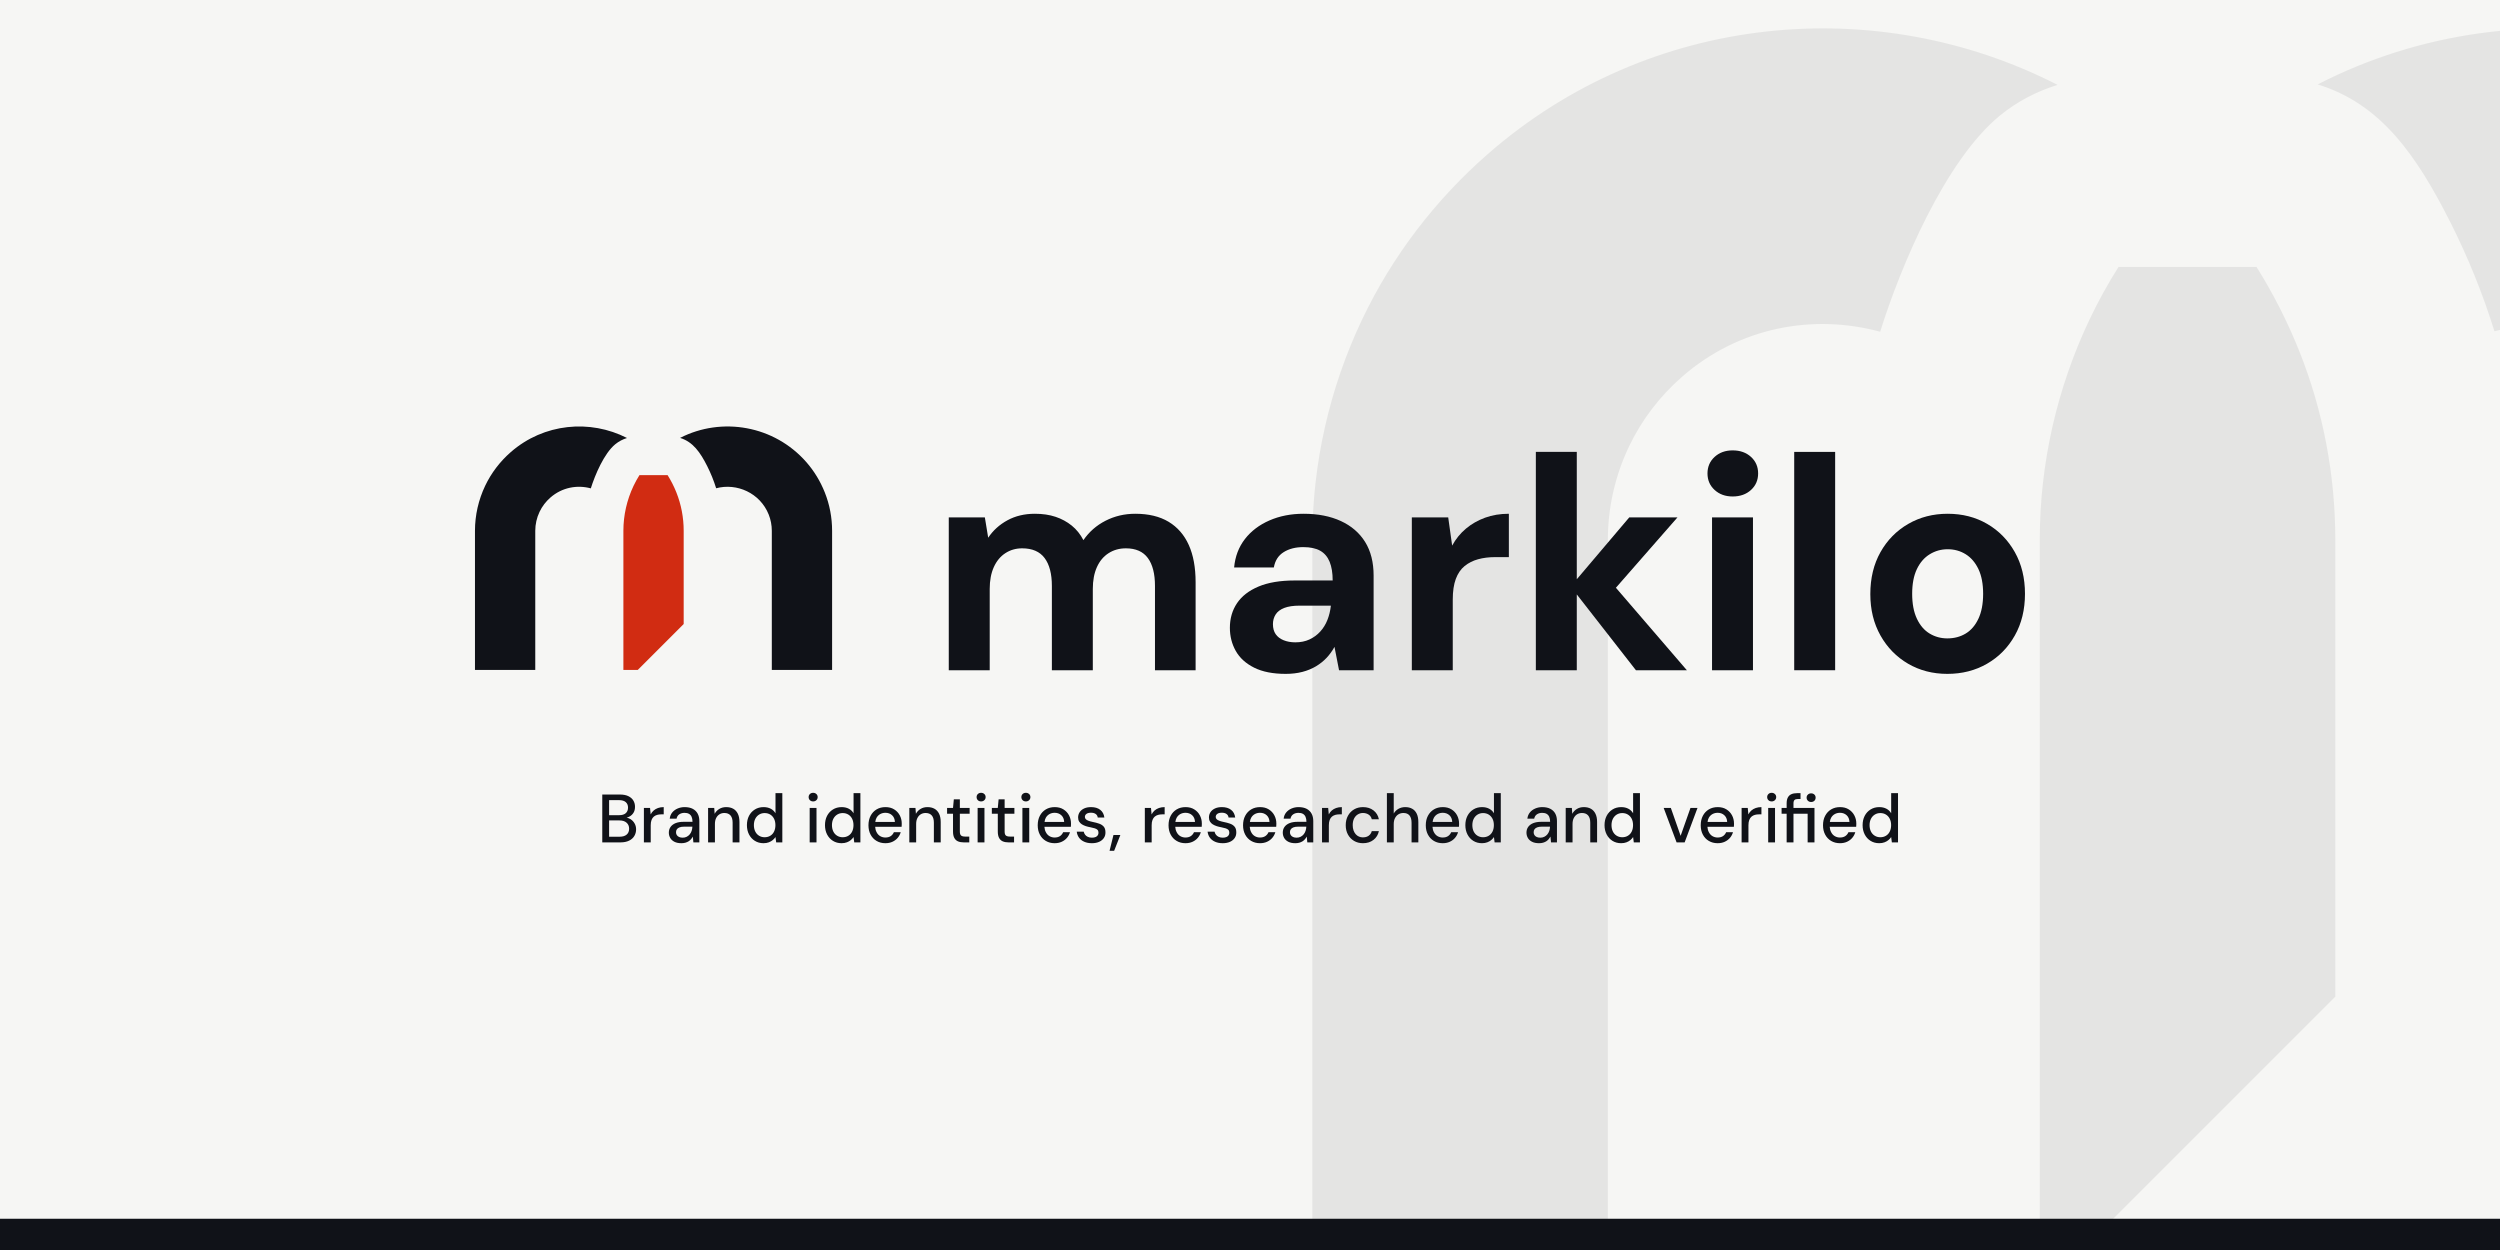
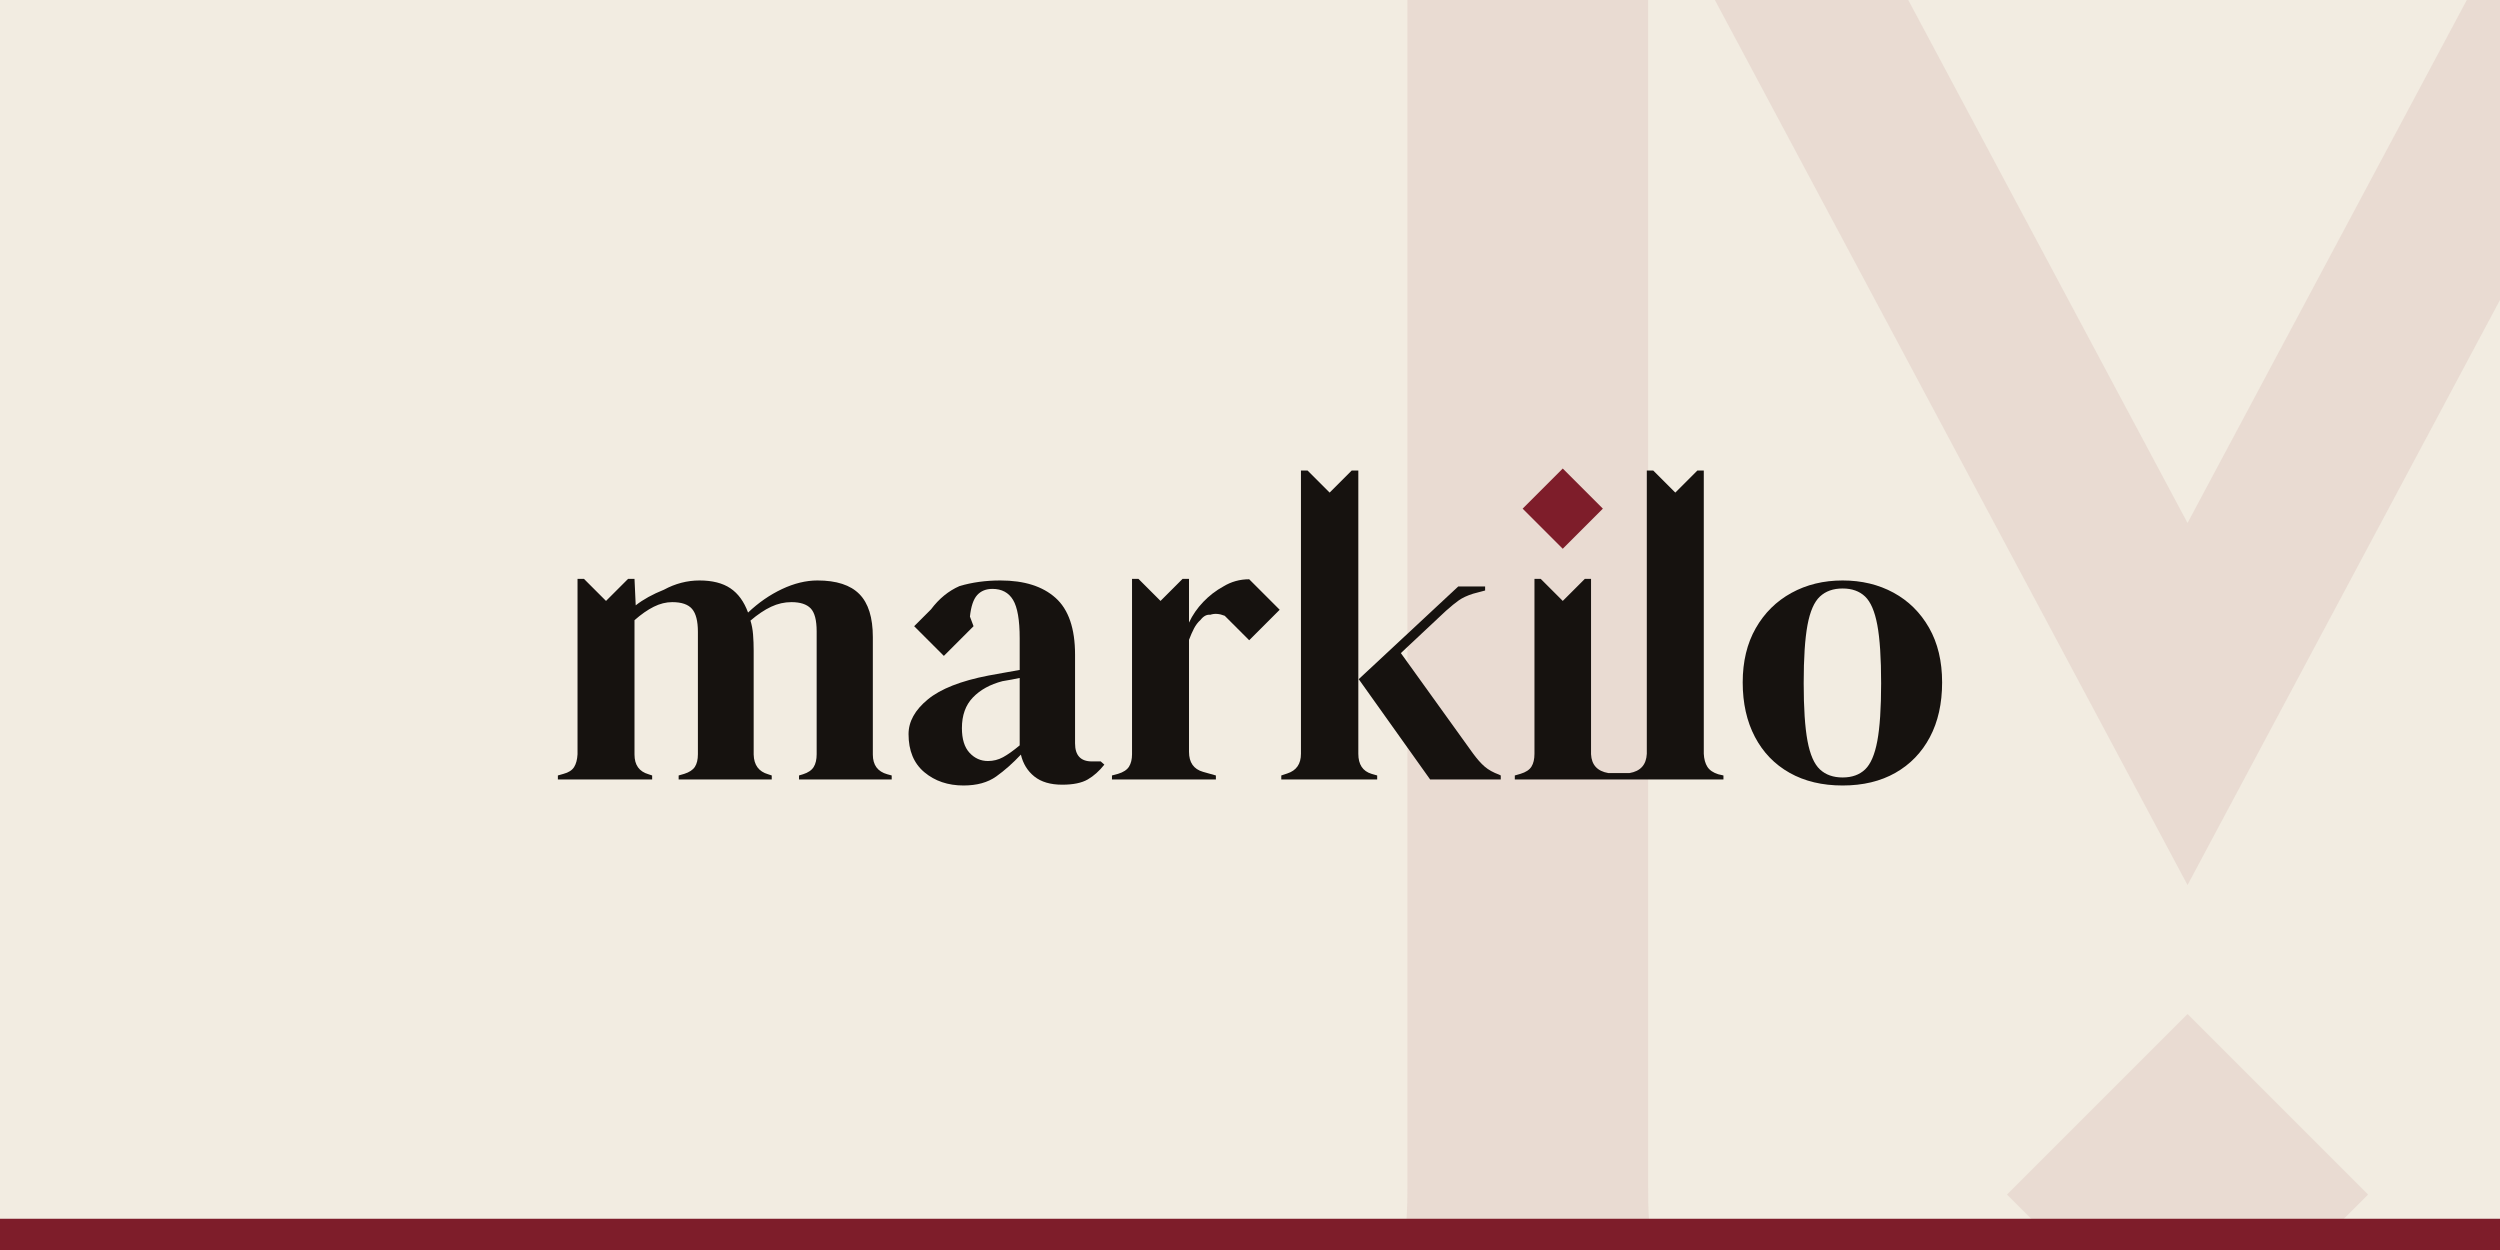
<svg xmlns="http://www.w3.org/2000/svg" width="1280" height="640" viewBox="0 0 1280 640">
  <defs>
    <clipPath id="c">
      <rect width="1280" height="640" />
    </clipPath>
  </defs>
-   <rect width="1280" height="640" fill="#f6f6f4" />
+   <rect width="1280" height="640" fill="#F2ECE1" />
  <g clip-path="url(#c)">
    <g opacity="0.08">
-       <g transform="matrix(1.0419 0 0 1.0419 586.5674 -213.4326)">
-         <path fill="#101218" fill-rule="evenodd" d="M81.92 805.19V470.06c0-37.43 8.45-74.53 24.52-108.34 14.73-30.95 35.89-58.61 61.69-81.16 79.64-69.63 191.14-79.51 279.98-34-10.21 3.17-19.82 8.13-28.31 15.08-26.99 22.1-48.87 74.26-58.85 106.23-32.56-8.86-69.16-2.53-97.41 22.17-10.89 9.53-19.82 21.21-26.04 34.28-6.79 14.27-10.36 29.93-10.36 45.74v335.13zm559.33-490.94c-16.71-33.09-34.19-58.36-65.3-67.92 100.34-51.52 226.87-29.97 304.29 58.59 18.8 21.5 33.62 46.11 44.19 72.62 11.72 29.37 17.65 60.92 17.65 92.52v335.13H796.86V470.06c0-13.34-2.5-26.66-7.45-39.06-20.77-52.06-76.83-76.69-126.59-63.37a348.4 348.4 0 0 0-21.57-53.38" data-layer="arches" />
-         <path fill="#101218" fill-rule="evenodd" d="M478.09 336.01h67.79c8.27 13.15 15.31 27.06 21.08 41.53 11.72 29.37 17.65 60.92 17.65 92.52V694.6L474.02 805.19h-34.63V470.06c0-37.43 8.44-74.53 24.52-108.34 4.21-8.85 8.96-17.43 14.18-25.71" data-layer="overlap" />
+       <g transform="matrix(1.0667 0 0 1.0667 573.8667 -226.1333)">
+         <path fill="#7E1D2A" fill-rule="evenodd" d="M253.08 151.99h-9.28l-48.49 48.48-48.48-48.48h-9.28v629.24c0 20.94-1.02 49.09-21.15 61.38-7.36 4.5-15.85 7.04-24.24 8.77v12.38h206.31v-12.38c-8.39-1.73-16.88-4.27-24.24-8.77-20.13-12.29-21.15-40.44-21.15-61.38zM512 463 345.92 151.99h-92.84L512 636.82l258.92-484.83v629.24c0 20.94-1.02 49.09-21.15 61.38-7.36 4.5-15.85 7.04-24.24 8.77v12.38h206.31v-12.38c-8.39-1.73-16.88-4.27-24.24-8.77-20.13-12.29-21.15-40.44-21.15-61.38V151.99h-9.28l-48.48 48.48-48.49-48.48H678.08z" data-layer="M" />
+         <path fill="#7E1D2A" fill-rule="evenodd" d="m512 698.71 86.65 86.65L512 872.01l-86.65-86.65z" data-layer="punch" />
      </g>
    </g>
-     <g transform="matrix(1.0868 0 0 1.0868 243.2 218.1783)">
-       <g transform="matrix(0.1956 0 0 0.1956 -16.0374 -42.6361)">
-         <path fill="#101218" fill-rule="evenodd" d="M81.92 805.19V470.06c0-37.43 8.45-74.53 24.52-108.34 14.73-30.95 35.89-58.61 61.69-81.16 79.64-69.63 191.14-79.51 279.98-34-10.21 3.17-19.82 8.13-28.31 15.08-26.99 22.1-48.87 74.26-58.85 106.23-32.56-8.86-69.16-2.53-97.41 22.17-10.89 9.53-19.82 21.21-26.04 34.28-6.79 14.27-10.36 29.93-10.36 45.74v335.13zm559.33-490.94c-16.71-33.09-34.19-58.36-65.3-67.92 100.34-51.52 226.87-29.97 304.29 58.59 18.8 21.5 33.62 46.11 44.19 72.62 11.72 29.37 17.65 60.92 17.65 92.52v335.13H796.86V470.06c0-13.34-2.5-26.66-7.45-39.06-20.77-52.06-76.83-76.69-126.59-63.37a348.4 348.4 0 0 0-21.57-53.38" data-layer="arches" />
-         <path fill="#d12c12" fill-rule="evenodd" d="M478.09 336.01h67.79c8.27 13.15 15.31 27.06 21.08 41.53 11.72 29.37 17.65 60.92 17.65 92.52V694.6L474.02 805.19h-34.63V470.06c0-37.43 8.44-74.53 24.52-108.34 4.21-8.85 8.96-17.43 14.18-25.71" data-layer="overlap" />
+     <g transform="matrix(2.0543 0 0 2.0543 281.521 399.0914)">
+       <g fill="#16120f">
+         <path d="M2 0v-1l1.4-.4q1.9-.5 2.65-1.7t.85-3.2V-50h1.6l5.5 5.5 5.5-5.5h1.6l.3 6.6q2.8-2.2 7.05-3.9 4.25-2.3 8.85-2.3 4.8 0 7.7 1.95t4.4 6.05q3.9-3.7 8.45-5.85t8.85-2.15q7.1 0 10.45 3.4t3.35 10.7v29.3q0 3.9 3.6 4.9l1.1.3v1H62.1v-1l1-.3q1.9-.6 2.65-1.8t.75-3.2v-30.6q0-4.2-1.5-5.75t-4.8-1.55q-2.6 0-5.05 1.15T50-39.6q.5 1.6.65 3.5t.15 4v25.9q.1 3.9 3.6 4.9l.9.3v1H32.1v-1l1.4-.4q1.9-.6 2.65-1.75t.75-3.15v-30.5q0-4-1.45-5.7t-4.95-1.7q-2.3 0-4.6 1.15t-4.8 3.35v33.5q0 3.9 3.5 4.9l.9.3v1Z" data-char="m" />
+         <path d="M103.1 1.5q-5.8 0-9.75-3.3t-3.95-9.5q0-4.7 4.8-8.65t15.1-5.95q1.6-.3 3.6-.65t4.2-.75v-7.9q0-6.8-1.65-9.55t-5.15-2.75q-2.4 0-3.8 1.55t-1.8 5.35l.9 2.4-7.4 7.4-7.4-7.4 4.2-4.2q3-4 7.1-5.8 4.7-1.4 10.2-1.4 8.9 0 13.75 4.35t4.85 14.15V-9q0 4.5 4.2 4.5h2.2l.9.8q-1.9 2.4-4.15 3.7t-6.35 1.3q-4.4 0-6.95-2.05T117.4-6.2q-3 3.2-6.15 5.45T103.1 1.5m6.1-6.1q2 0 3.75-.95t4.15-2.95v-16.8l-2 .4q-1 .2-2.3.4-4.6 1.2-7.35 4.05t-2.75 7.65q0 4.1 1.9 6.15t4.6 2.05" data-char="a" />
+         <path d="M140.1 0v-1l1.5-.4q2-.6 2.75-1.8t.75-3.1V-50h1.6l5.5 5.5 5.5-5.5h1.6v10.9q1.3-2.8 3.55-5.15t5-3.85q2.95-1.8 6.45-1.8l7.6 7.6-7.6 7.6-6.1-6.1q-2-.8-3.6-.25-1.3-.15-2.4 1.25-1 .9-1.65 2.15t-1.25 2.85v27.9q0 4 3.5 5l3.2.9v1Z" data-char="r" />
+         <path d="M182.3 0v-1l1.5-.5q3.4-1.1 3.4-4.9V-77h1.65l5.5 5.5 5.5-5.5h1.65v70.6q0 4 3.3 5l1.4.4v1Zm37.1 0-17.8-25 24.8-23.1h6.7v1l-3 .8q-2.2.7-3.55 1.65T223.3-42l-11.2 10.5L230-6.6q1.6 2.2 3 3.4t3.6 2l.4.2v1Z" data-char="k" />
+         <path d="M240.5 0v-1l1.4-.4q2-.6 2.75-1.8t.75-3.2V-50h1.55l5.5 5.5 5.5-5.5h1.55v43.7q.2 4 4.3 4.7h5.3q4.1-.7 4.3-4.8V-77h1.6l5.5 5.5L286-77h1.6v70.6q.1 2 .9 3.25t2.7 1.85l1.3.3v1Z" data-char="il" />
+         <path d="M322.2 1.5q-7.6 0-13.2-3.15t-8.65-8.95-3.05-13.6 3.25-13.5 8.9-8.8 12.75-3.1 12.7 3.05 8.85 8.75T347-24.2t-3.05 13.65-8.6 8.9T322.2 1.5m0-2q3.5 0 5.6-2t3.05-7.1.95-14.4q0-9.4-.95-14.5t-3.05-7.1-5.6-2-5.65 2-3.1 7.1-.95 14.5q0 9.3.95 14.4t3.1 7.1 5.65 2" data-char="o" />
      </g>
-       <g transform="matrix(1.4286 0 0 1.4286 213.7687 115)">
-         <g fill="#101218">
-           <path d="M6.6 0v-50.4h11.9l1.1 6.7q2.4-3.6 6.35-5.75T35-51.6q3.8 0 6.8 1t5.35 2.9T51-42.9q2.8-4.1 7.3-6.4t9.8-2.3q6.6 0 11 2.65t6.65 7.65T88-29V0H74.6v-27.8q0-6-2.35-9.2T65-40.2q-3.2 0-5.7 1.6T55.45-34t-1.35 7.2V0H40.6v-27.8q0-6-2.4-9.2t-7.4-3.2q-3.1 0-5.55 1.6t-3.8 4.6-1.35 7.2V0Z" data-char="m" />
-           <path d="M117.7 1.2q-6.3 0-10.4-2.05t-6.05-5.5T99.3-14q0-4.6 2.35-8.1t7.1-5.5 11.95-2h12.5q0-3.7-1-6.15t-3.1-3.65-5.6-1.2q-3.8 0-6.45 1.65t-3.25 5.05h-13.1q.5-5.4 3.55-9.35t8.1-6.15 11.25-2.2q7.1 0 12.3 2.4t8 6.9 2.8 11.1V0h-11.4l-1.5-7.7q-1.1 2-2.6 3.6t-3.5 2.8-4.5 1.85-5.5.65m3.2-10.4q2.6 0 4.65-.95t3.55-2.6 2.35-3.8 1.15-4.65v-.1h-10.3q-3.1 0-5.05.75t-2.85 2.15-.9 3.2q0 2 .9 3.3t2.6 2 3.9.7" data-char="a" />
-           <path d="M159.3 0v-50.4h12l1.3 9.3q1.8-3.3 4.55-5.6t6.3-3.6 7.85-1.3v14.3h-4.6q-3 0-5.55.7t-4.45 2.25-2.9 4.25-1 6.8V0Z" data-char="r" />
-           <path d="m233.2 0-19.5-25V0h-13.5v-72h13.5v42L231-50.4h15.9l-20.3 23.2L250 0Z" data-char="k" />
-           <path d="M258.3 0v-50.4h13.5V0Zm6.8-57.3q-3.6 0-5.95-2.15t-2.35-5.45 2.35-5.45 5.95-2.15q3.7 0 6.05 2.15t2.35 5.45-2.35 5.45-6.05 2.15" data-char="i" />
-           <path d="M285.4 0v-72h13.5V0Z" data-char="l" />
-           <path d="M335.9 1.2q-7.2 0-12.95-3.35t-9.1-9.3-3.35-13.65q0-7.9 3.35-13.85t9.15-9.3 13-3.35q7.3 0 13.05 3.35t9.1 9.3 3.35 13.75-3.35 13.75-9.15 9.3-13.1 3.35m0-11.7q3.4 0 6.05-1.6t4.2-4.9 1.55-8.2-1.55-8.15-4.2-4.9T336-39.9q-3.2 0-5.9 1.65t-4.25 4.9-1.55 8.15 1.55 8.2 4.2 4.9 5.85 1.6" data-char="o" />
-         </g>
-       </g>
+       <path fill="#7e1d2a" d="m252.45-77.5 10 10-10 10-10-10Z" data-char="i-dot" />
    </g>
-     <path transform="translate(305.8025 431.3)" fill="#101218" d="M2.56 0L2.56 -24.5L11.62 -24.5Q14.18 -24.5 15.89 -23.68Q17.61 -22.85 18.46 -21.44Q19.32 -20.02 19.32 -18.24Q19.32 -16.38 18.52 -15.12Q17.71 -13.86 16.42 -13.2Q15.75 -12.84 15.05 -12.64Q16.1 -12.46 17.01 -11.9Q18.34 -11.06 19.11 -9.69Q19.88 -8.33 19.88 -6.68Q19.88 -4.8 18.97 -3.27Q18.06 -1.75 16.28 -0.88Q14.49 0 11.9 0ZM6.06 -2.9L11.45 -2.9Q13.76 -2.9 15.03 -3.97Q16.31 -5.04 16.31 -7Q16.31 -8.93 15 -10.08Q13.69 -11.24 11.38 -11.24L6.06 -11.24ZM6.06 -13.93L11.24 -13.93Q13.44 -13.93 14.6 -14.96Q15.75 -15.99 15.75 -17.82Q15.75 -19.57 14.6 -20.6Q13.44 -21.63 11.13 -21.63L6.06 -21.63ZM23.87 0L23.87 -17.64L27.02 -17.64L27.34 -14.32Q27.93 -15.5 28.88 -16.33Q29.82 -17.15 31.1 -17.6Q32.38 -18.06 34.02 -18.06L34.02 -14.35L32.76 -14.35Q31.68 -14.35 30.7 -14.09Q29.72 -13.82 28.96 -13.2Q28.21 -12.57 27.79 -11.48Q27.37 -10.4 27.37 -8.78L27.37 0ZM43.09 0.42Q40.92 0.42 39.48 -0.32Q38.05 -1.05 37.35 -2.29Q36.64 -3.53 36.64 -4.97Q36.64 -6.72 37.56 -7.96Q38.47 -9.2 40.14 -9.87Q41.83 -10.53 44.17 -10.53L48.76 -10.53Q48.76 -12.07 48.3 -13.09Q47.85 -14.11 46.95 -14.61Q46.06 -15.12 44.7 -15.12Q43.12 -15.12 42 -14.37Q40.88 -13.62 40.6 -12.15L37.1 -12.15Q37.31 -14 38.38 -15.31Q39.45 -16.62 41.13 -17.34Q42.81 -18.06 44.7 -18.06Q47.18 -18.06 48.86 -17.19Q50.54 -16.31 51.4 -14.72Q52.26 -13.13 52.26 -10.92L52.26 0L49.21 0L48.93 -2.97Q48.55 -2.28 48.02 -1.65Q47.5 -1.02 46.78 -0.56Q46.06 -0.11 45.13 0.16Q44.21 0.42 43.09 0.42ZM43.75 -2.41Q44.87 -2.41 45.78 -2.87Q46.69 -3.32 47.34 -4.11Q47.99 -4.9 48.32 -5.9Q48.65 -6.89 48.69 -7.95L48.69 -8.05L44.52 -8.05Q43.02 -8.05 42.09 -7.68Q41.16 -7.31 40.74 -6.68Q40.32 -6.06 40.32 -5.22Q40.32 -4.34 40.72 -3.73Q41.13 -3.11 41.9 -2.76Q42.67 -2.41 43.75 -2.41ZM56.74 0L56.74 -17.64L59.89 -17.64L60.1 -14.63Q60.94 -16.21 62.48 -17.13Q64.02 -18.06 66.01 -18.06Q68.11 -18.06 69.62 -17.22Q71.12 -16.38 71.96 -14.68Q72.8 -12.99 72.8 -10.43L72.8 0L69.3 0L69.3 -10.08Q69.3 -12.53 68.22 -13.79Q67.13 -15.05 65.07 -15.05Q63.7 -15.05 62.62 -14.4Q61.53 -13.75 60.88 -12.49Q60.24 -11.24 60.24 -9.42L60.24 0ZM85.12 0.42Q82.6 0.42 80.68 -0.79Q78.75 -1.99 77.68 -4.08Q76.62 -6.16 76.62 -8.82Q76.62 -11.51 77.68 -13.58Q78.75 -15.65 80.69 -16.85Q82.64 -18.06 85.16 -18.06Q87.22 -18.06 88.8 -17.24Q90.37 -16.42 91.25 -14.91L91.25 -25.2L94.75 -25.2L94.75 0L91.6 0L91.25 -2.73Q90.72 -1.93 89.88 -1.21Q89.04 -0.49 87.85 -0.04Q86.66 0.42 85.12 0.42ZM85.68 -2.63Q87.33 -2.63 88.59 -3.4Q89.85 -4.16 90.53 -5.56Q91.21 -6.97 91.21 -8.82Q91.21 -10.67 90.53 -12.06Q89.85 -13.44 88.59 -14.23Q87.33 -15.01 85.68 -15.01Q84.11 -15.01 82.85 -14.23Q81.59 -13.44 80.89 -12.06Q80.19 -10.67 80.19 -8.82Q80.19 -6.97 80.89 -5.56Q81.59 -4.16 82.85 -3.4Q84.11 -2.63 85.68 -2.63ZM108.75 0L108.75 -17.64L112.25 -17.64L112.25 0ZM110.53 -20.97Q109.52 -20.97 108.87 -21.6Q108.22 -22.22 108.22 -23.2Q108.22 -24.15 108.87 -24.76Q109.52 -25.38 110.53 -25.38Q111.51 -25.38 112.18 -24.76Q112.84 -24.15 112.84 -23.2Q112.84 -22.22 112.18 -21.6Q111.51 -20.97 110.53 -20.97ZM125.09 0.42Q122.57 0.42 120.65 -0.79Q118.72 -1.99 117.65 -4.08Q116.59 -6.16 116.59 -8.82Q116.59 -11.51 117.65 -13.58Q118.72 -15.65 120.66 -16.85Q122.61 -18.06 125.13 -18.06Q127.19 -18.06 128.77 -17.24Q130.34 -16.42 131.22 -14.91L131.22 -25.2L134.72 -25.2L134.72 0L131.57 0L131.22 -2.73Q130.69 -1.93 129.85 -1.21Q129.01 -0.49 127.82 -0.04Q126.63 0.42 125.09 0.42ZM125.65 -2.63Q127.3 -2.63 128.56 -3.4Q129.82 -4.16 130.5 -5.56Q131.18 -6.97 131.18 -8.82Q131.18 -10.67 130.5 -12.06Q129.82 -13.44 128.56 -14.23Q127.3 -15.01 125.65 -15.01Q124.08 -15.01 122.82 -14.23Q121.56 -13.44 120.86 -12.06Q120.16 -10.67 120.16 -8.82Q120.16 -6.97 120.86 -5.56Q121.56 -4.16 122.82 -3.4Q124.08 -2.63 125.65 -2.63ZM147.49 0.42Q144.97 0.42 143.01 -0.74Q141.05 -1.89 139.95 -3.96Q138.85 -6.02 138.85 -8.75Q138.85 -11.55 139.95 -13.63Q141.05 -15.72 143.01 -16.89Q144.97 -18.06 147.56 -18.06Q150.15 -18.06 152.01 -16.9Q153.86 -15.75 154.88 -13.84Q155.89 -11.93 155.89 -9.63Q155.89 -9.27 155.87 -8.87Q155.85 -8.47 155.82 -7.98L142.28 -7.98Q142.38 -6.37 143.01 -5.22Q143.71 -3.85 144.9 -3.17Q146.09 -2.49 147.49 -2.49Q149.17 -2.49 150.26 -3.22Q151.34 -3.96 151.87 -5.22L155.37 -5.22Q154.91 -3.61 153.82 -2.33Q152.74 -1.05 151.15 -0.32Q149.56 0.42 147.49 0.42ZM142.35 -10.47L152.39 -10.47Q152.29 -12.67 150.92 -13.91Q149.56 -15.15 147.53 -15.15Q146.09 -15.15 144.9 -14.51Q143.71 -13.86 143.01 -12.64Q142.48 -11.73 142.35 -10.47ZM159.77 0L159.77 -17.64L162.92 -17.64L163.14 -14.63Q163.98 -16.21 165.52 -17.13Q167.05 -18.06 169.05 -18.06Q171.15 -18.06 172.65 -17.22Q174.16 -16.38 175 -14.68Q175.84 -12.99 175.84 -10.43L175.84 0L172.34 0L172.34 -10.08Q172.34 -12.53 171.26 -13.79Q170.17 -15.05 168.11 -15.05Q166.74 -15.05 165.65 -14.4Q164.57 -13.75 163.92 -12.49Q163.27 -11.24 163.27 -9.42L163.27 0ZM187.6 0Q185.92 0 184.7 -0.52Q183.47 -1.05 182.81 -2.28Q182.14 -3.5 182.14 -5.6L182.14 -14.66L179.1 -14.66L179.1 -17.64L182.14 -17.64L182.56 -22.05L185.64 -22.05L185.64 -17.64L190.65 -17.64L190.65 -14.66L185.64 -14.66L185.64 -5.56Q185.64 -4.06 186.27 -3.52Q186.9 -2.97 188.44 -2.97L190.47 -2.97L190.47 0ZM194.74 0L194.74 -17.64L198.24 -17.64L198.24 0ZM196.53 -20.97Q195.51 -20.97 194.86 -21.6Q194.22 -22.22 194.22 -23.2Q194.22 -24.15 194.86 -24.76Q195.51 -25.38 196.53 -25.38Q197.51 -25.38 198.17 -24.76Q198.84 -24.15 198.84 -23.2Q198.84 -22.22 198.17 -21.6Q197.51 -20.97 196.53 -20.97ZM210.53 0Q208.85 0 207.62 -0.52Q206.4 -1.05 205.73 -2.28Q205.07 -3.5 205.07 -5.6L205.07 -14.66L202.02 -14.66L202.02 -17.64L205.07 -17.64L205.49 -22.05L208.57 -22.05L208.57 -17.64L213.57 -17.64L213.57 -14.66L208.57 -14.66L208.57 -5.56Q208.57 -4.06 209.2 -3.52Q209.83 -2.97 211.37 -2.97L213.4 -2.97L213.4 0ZM217.67 0L217.67 -17.64L221.17 -17.64L221.17 0ZM219.45 -20.97Q218.44 -20.97 217.79 -21.6Q217.14 -22.22 217.14 -23.2Q217.14 -24.15 217.79 -24.76Q218.44 -25.38 219.45 -25.38Q220.43 -25.38 221.1 -24.76Q221.76 -24.15 221.76 -23.2Q221.76 -22.22 221.1 -21.6Q220.43 -20.97 219.45 -20.97ZM234.15 0.42Q231.63 0.42 229.67 -0.74Q227.71 -1.89 226.61 -3.96Q225.51 -6.02 225.51 -8.75Q225.51 -11.55 226.61 -13.63Q227.71 -15.72 229.67 -16.89Q231.63 -18.06 234.22 -18.06Q236.81 -18.06 238.67 -16.9Q240.52 -15.75 241.54 -13.84Q242.55 -11.93 242.55 -9.63Q242.55 -9.27 242.53 -8.87Q242.52 -8.47 242.48 -7.98L228.94 -7.98Q229.04 -6.37 229.67 -5.22Q230.37 -3.85 231.56 -3.17Q232.75 -2.49 234.15 -2.49Q235.83 -2.49 236.92 -3.22Q238 -3.96 238.53 -5.22L242.03 -5.22Q241.57 -3.61 240.49 -2.33Q239.4 -1.05 237.81 -0.32Q236.22 0.42 234.15 0.42ZM229.01 -10.47L239.05 -10.47Q238.95 -12.67 237.58 -13.91Q236.22 -15.15 234.19 -15.15Q232.75 -15.15 231.56 -14.51Q230.37 -13.86 229.67 -12.64Q229.15 -11.73 229.01 -10.47ZM253.26 0.42Q251.02 0.42 249.34 -0.32Q247.66 -1.05 246.68 -2.38Q245.7 -3.71 245.49 -5.49L249.06 -5.49Q249.24 -4.65 249.74 -3.96Q250.25 -3.26 251.14 -2.84Q252.04 -2.41 253.26 -2.41Q254.42 -2.41 255.17 -2.75Q255.92 -3.08 256.27 -3.66Q256.62 -4.24 256.62 -4.9Q256.62 -5.88 256.15 -6.39Q255.68 -6.89 254.75 -7.19Q253.82 -7.49 252.53 -7.73Q251.3 -7.95 250.16 -8.31Q249.03 -8.68 248.13 -9.24Q247.24 -9.8 246.72 -10.66Q246.19 -11.51 246.19 -12.77Q246.19 -14.28 247 -15.49Q247.8 -16.69 249.29 -17.38Q250.78 -18.06 252.81 -18.06Q255.75 -18.06 257.53 -16.66Q259.32 -15.26 259.63 -12.71L256.24 -12.71Q256.1 -13.9 255.19 -14.54Q254.28 -15.19 252.77 -15.19Q251.27 -15.19 250.46 -14.59Q249.66 -14 249.66 -13.02Q249.66 -12.39 250.11 -11.9Q250.57 -11.41 251.46 -11.08Q252.35 -10.74 253.65 -10.47Q255.5 -10.11 256.97 -9.59Q258.44 -9.07 259.32 -8.05Q260.19 -7.04 260.19 -5.14Q260.23 -3.5 259.37 -2.24Q258.51 -0.98 256.95 -0.28Q255.4 0.42 253.26 0.42ZM262.29 4.31L264.29 -3.78L267.82 -3.78L264.64 4.31ZM280.35 0L280.35 -17.64L283.5 -17.64L283.82 -14.32Q284.41 -15.5 285.35 -16.33Q286.3 -17.15 287.58 -17.6Q288.85 -18.06 290.5 -18.06L290.5 -14.35L289.24 -14.35Q288.15 -14.35 287.17 -14.09Q286.2 -13.82 285.44 -13.2Q284.69 -12.57 284.27 -11.48Q283.85 -10.4 283.85 -8.78L283.85 0ZM301.14 0.42Q298.62 0.42 296.66 -0.74Q294.7 -1.89 293.6 -3.96Q292.49 -6.02 292.49 -8.75Q292.49 -11.55 293.6 -13.63Q294.7 -15.72 296.66 -16.89Q298.62 -18.06 301.21 -18.06Q303.8 -18.06 305.65 -16.9Q307.51 -15.75 308.52 -13.84Q309.54 -11.93 309.54 -9.63Q309.54 -9.27 309.52 -8.87Q309.51 -8.47 309.47 -7.98L295.92 -7.98Q296.03 -6.37 296.66 -5.22Q297.36 -3.85 298.55 -3.17Q299.74 -2.49 301.14 -2.49Q302.82 -2.49 303.9 -3.22Q304.99 -3.96 305.52 -5.22L309.02 -5.22Q308.56 -3.61 307.47 -2.33Q306.39 -1.05 304.8 -0.32Q303.21 0.42 301.14 0.42ZM295.99 -10.47L306.04 -10.47Q305.93 -12.67 304.57 -13.91Q303.21 -15.15 301.17 -15.15Q299.74 -15.15 298.55 -14.51Q297.36 -13.86 296.66 -12.64Q296.14 -11.73 295.99 -10.47ZM320.25 0.42Q318.01 0.42 316.33 -0.32Q314.65 -1.05 313.67 -2.38Q312.69 -3.71 312.48 -5.49L316.05 -5.49Q316.22 -4.65 316.73 -3.96Q317.24 -3.26 318.13 -2.84Q319.02 -2.41 320.25 -2.41Q321.4 -2.41 322.16 -2.75Q322.91 -3.08 323.26 -3.66Q323.61 -4.24 323.61 -4.9Q323.61 -5.88 323.14 -6.39Q322.66 -6.89 321.74 -7.19Q320.81 -7.49 319.52 -7.73Q318.29 -7.95 317.15 -8.31Q316.02 -8.68 315.12 -9.24Q314.23 -9.8 313.71 -10.66Q313.18 -11.51 313.18 -12.77Q313.18 -14.28 313.98 -15.49Q314.79 -16.69 316.28 -17.38Q317.77 -18.06 319.79 -18.06Q322.73 -18.06 324.52 -16.66Q326.3 -15.26 326.62 -12.71L323.22 -12.71Q323.08 -13.9 322.17 -14.54Q321.27 -15.19 319.76 -15.19Q318.25 -15.19 317.45 -14.59Q316.65 -14 316.65 -13.02Q316.65 -12.39 317.1 -11.9Q317.55 -11.41 318.45 -11.08Q319.34 -10.74 320.63 -10.47Q322.49 -10.11 323.96 -9.59Q325.43 -9.07 326.3 -8.05Q327.18 -7.04 327.18 -5.14Q327.21 -3.5 326.36 -2.24Q325.5 -0.98 323.94 -0.28Q322.38 0.42 320.25 0.42ZM339.29 0.42Q336.77 0.42 334.81 -0.74Q332.85 -1.89 331.75 -3.96Q330.64 -6.02 330.64 -8.75Q330.64 -11.55 331.75 -13.63Q332.85 -15.72 334.81 -16.89Q336.77 -18.06 339.36 -18.06Q341.95 -18.06 343.8 -16.9Q345.66 -15.75 346.67 -13.84Q347.69 -11.93 347.69 -9.63Q347.69 -9.27 347.67 -8.87Q347.66 -8.47 347.62 -7.98L334.07 -7.98Q334.18 -6.37 334.81 -5.22Q335.51 -3.85 336.7 -3.17Q337.89 -2.49 339.29 -2.49Q340.97 -2.49 342.05 -3.22Q343.14 -3.96 343.67 -5.22L347.17 -5.22Q346.71 -3.61 345.62 -2.33Q344.54 -1.05 342.95 -0.32Q341.35 0.42 339.29 0.42ZM334.14 -10.47L344.19 -10.47Q344.08 -12.67 342.72 -13.91Q341.35 -15.15 339.32 -15.15Q337.89 -15.15 336.7 -14.51Q335.51 -13.86 334.81 -12.64Q334.29 -11.73 334.14 -10.47ZM357.42 0.42Q355.25 0.42 353.81 -0.32Q352.38 -1.05 351.68 -2.29Q350.98 -3.53 350.98 -4.97Q350.98 -6.72 351.89 -7.96Q352.8 -9.2 354.48 -9.87Q356.16 -10.53 358.5 -10.53L363.09 -10.53Q363.09 -12.07 362.63 -13.09Q362.18 -14.11 361.29 -14.61Q360.39 -15.12 359.03 -15.12Q357.45 -15.12 356.33 -14.37Q355.21 -13.62 354.93 -12.15L351.43 -12.15Q351.64 -14 352.71 -15.31Q353.78 -16.62 355.46 -17.34Q357.14 -18.06 359.03 -18.06Q361.51 -18.06 363.19 -17.19Q364.87 -16.31 365.73 -14.72Q366.59 -13.13 366.59 -10.92L366.59 0L363.54 0L363.26 -2.97Q362.88 -2.28 362.35 -1.65Q361.83 -1.02 361.11 -0.56Q360.39 -0.11 359.47 0.16Q358.54 0.42 357.42 0.42ZM358.08 -2.41Q359.2 -2.41 360.11 -2.87Q361.02 -3.32 361.67 -4.11Q362.32 -4.9 362.65 -5.9Q362.98 -6.89 363.02 -7.95L363.02 -8.05L358.85 -8.05Q357.35 -8.05 356.42 -7.68Q355.49 -7.31 355.07 -6.68Q354.65 -6.06 354.65 -5.22Q354.65 -4.34 355.06 -3.73Q355.46 -3.11 356.23 -2.76Q357 -2.41 358.08 -2.41ZM371.07 0L371.07 -17.64L374.22 -17.64L374.54 -14.32Q375.13 -15.5 376.07 -16.33Q377.02 -17.15 378.3 -17.6Q379.57 -18.06 381.22 -18.06L381.22 -14.35L379.96 -14.35Q378.87 -14.35 377.89 -14.09Q376.92 -13.82 376.16 -13.2Q375.41 -12.57 374.99 -11.48Q374.57 -10.4 374.57 -8.78L374.57 0ZM392.04 0.42Q389.48 0.42 387.48 -0.75Q385.49 -1.93 384.35 -3.99Q383.21 -6.06 383.21 -8.78Q383.21 -11.55 384.35 -13.63Q385.49 -15.72 387.48 -16.89Q389.48 -18.06 392.04 -18.06Q395.25 -18.06 397.42 -16.38Q399.6 -14.7 400.19 -11.83L396.55 -11.83Q396.2 -13.37 394.96 -14.21Q393.71 -15.05 392 -15.05Q390.6 -15.05 389.41 -14.33Q388.22 -13.62 387.5 -12.23Q386.79 -10.85 386.79 -8.82Q386.79 -7.31 387.2 -6.14Q387.62 -4.97 388.34 -4.16Q389.06 -3.36 390 -2.96Q390.95 -2.56 392 -2.56Q393.16 -2.56 394.08 -2.92Q395.01 -3.29 395.66 -4.03Q396.3 -4.76 396.55 -5.77L400.19 -5.77Q399.6 -2.97 397.42 -1.28Q395.25 0.42 392.04 0.42ZM404.29 0L404.29 -25.2L407.79 -25.2L407.79 -14.77Q408.66 -16.31 410.22 -17.19Q411.78 -18.06 413.67 -18.06Q415.77 -18.06 417.27 -17.2Q418.78 -16.35 419.58 -14.65Q420.39 -12.95 420.39 -10.4L420.39 0L416.92 0L416.92 -10.01Q416.92 -12.49 415.87 -13.77Q414.82 -15.05 412.76 -15.05Q411.35 -15.05 410.23 -14.39Q409.11 -13.72 408.45 -12.44Q407.79 -11.16 407.79 -9.35L407.79 0ZM432.85 0.42Q430.32 0.42 428.36 -0.74Q426.41 -1.89 425.3 -3.96Q424.2 -6.02 424.2 -8.75Q424.2 -11.55 425.3 -13.63Q426.41 -15.72 428.36 -16.89Q430.32 -18.06 432.92 -18.06Q435.5 -18.06 437.36 -16.9Q439.22 -15.75 440.23 -13.84Q441.24 -11.93 441.24 -9.63Q441.24 -9.27 441.23 -8.87Q441.21 -8.47 441.17 -7.98L427.63 -7.98Q427.73 -6.37 428.36 -5.22Q429.06 -3.85 430.25 -3.17Q431.44 -2.49 432.85 -2.49Q434.53 -2.49 435.61 -3.22Q436.69 -3.96 437.22 -5.22L440.72 -5.22Q440.27 -3.61 439.18 -2.33Q438.1 -1.05 436.5 -0.32Q434.91 0.42 432.85 0.42ZM427.7 -10.47L437.74 -10.47Q437.64 -12.67 436.28 -13.91Q434.91 -15.15 432.88 -15.15Q431.44 -15.15 430.25 -14.51Q429.06 -13.86 428.36 -12.64Q427.84 -11.73 427.7 -10.47ZM452.97 0.42Q450.45 0.42 448.52 -0.79Q446.6 -1.99 445.53 -4.08Q444.46 -6.16 444.46 -8.82Q444.46 -11.51 445.53 -13.58Q446.6 -15.65 448.54 -16.85Q450.48 -18.06 453 -18.06Q455.07 -18.06 456.64 -17.24Q458.22 -16.42 459.1 -14.91L459.1 -25.2L462.6 -25.2L462.6 0L459.44 0L459.1 -2.73Q458.57 -1.93 457.73 -1.21Q456.89 -0.49 455.7 -0.04Q454.51 0.42 452.97 0.42ZM453.53 -2.63Q455.17 -2.63 456.43 -3.4Q457.69 -4.16 458.38 -5.56Q459.06 -6.97 459.06 -8.82Q459.06 -10.67 458.38 -12.06Q457.69 -13.44 456.43 -14.23Q455.17 -15.01 453.53 -15.01Q451.95 -15.01 450.69 -14.23Q449.43 -13.44 448.73 -12.06Q448.04 -10.67 448.04 -8.82Q448.04 -6.97 448.73 -5.56Q449.43 -4.16 450.69 -3.4Q451.95 -2.63 453.53 -2.63ZM482.19 0.42Q480.02 0.42 478.59 -0.32Q477.15 -1.05 476.45 -2.29Q475.75 -3.53 475.75 -4.97Q475.75 -6.72 476.66 -7.96Q477.57 -9.2 479.25 -9.87Q480.93 -10.53 483.28 -10.53L487.86 -10.53Q487.86 -12.07 487.41 -13.09Q486.95 -14.11 486.06 -14.61Q485.17 -15.12 483.8 -15.12Q482.23 -15.12 481.11 -14.37Q479.99 -13.62 479.71 -12.15L476.21 -12.15Q476.42 -14 477.49 -15.31Q478.55 -16.62 480.23 -17.34Q481.91 -18.06 483.8 -18.06Q486.29 -18.06 487.97 -17.19Q489.65 -16.31 490.51 -14.72Q491.36 -13.13 491.36 -10.92L491.36 0L488.32 0L488.04 -2.97Q487.65 -2.28 487.13 -1.65Q486.6 -1.02 485.89 -0.56Q485.17 -0.11 484.24 0.16Q483.31 0.42 482.19 0.42ZM482.86 -2.41Q483.98 -2.41 484.89 -2.87Q485.8 -3.32 486.45 -4.11Q487.09 -4.9 487.43 -5.9Q487.76 -6.89 487.79 -7.95L487.79 -8.05L483.63 -8.05Q482.12 -8.05 481.2 -7.68Q480.27 -7.31 479.85 -6.68Q479.43 -6.06 479.43 -5.22Q479.43 -4.34 479.83 -3.73Q480.23 -3.11 481 -2.76Q481.77 -2.41 482.86 -2.41ZM495.84 0L495.84 -17.64L498.99 -17.64L499.2 -14.63Q500.04 -16.21 501.58 -17.13Q503.12 -18.06 505.12 -18.06Q507.22 -18.06 508.72 -17.22Q510.23 -16.38 511.07 -14.68Q511.91 -12.99 511.91 -10.43L511.91 0L508.41 0L508.41 -10.08Q508.41 -12.53 507.32 -13.79Q506.24 -15.05 504.17 -15.05Q502.81 -15.05 501.72 -14.4Q500.64 -13.75 499.99 -12.49Q499.34 -11.24 499.34 -9.42L499.34 0ZM524.23 0.42Q521.71 0.42 519.78 -0.79Q517.86 -1.99 516.79 -4.08Q515.72 -6.16 515.72 -8.82Q515.72 -11.51 516.79 -13.58Q517.86 -15.65 519.8 -16.85Q521.74 -18.06 524.26 -18.06Q526.33 -18.06 527.9 -17.24Q529.48 -16.42 530.35 -14.91L530.35 -25.2L533.85 -25.2L533.85 0L530.7 0L530.35 -2.73Q529.83 -1.93 528.99 -1.21Q528.15 -0.49 526.96 -0.04Q525.77 0.42 524.23 0.42ZM524.79 -2.63Q526.43 -2.63 527.69 -3.4Q528.95 -4.16 529.64 -5.56Q530.32 -6.97 530.32 -8.82Q530.32 -10.67 529.64 -12.06Q528.95 -13.44 527.69 -14.23Q526.43 -15.01 524.79 -15.01Q523.21 -15.01 521.95 -14.23Q520.69 -13.44 519.99 -12.06Q519.29 -10.67 519.29 -8.82Q519.29 -6.97 519.99 -5.56Q520.69 -4.16 521.95 -3.4Q523.21 -2.63 524.79 -2.63ZM552.61 0L546 -17.64L549.67 -17.64L554.68 -3.36L559.72 -17.64L563.32 -17.64L556.74 0ZM573.61 0.42Q571.09 0.42 569.13 -0.74Q567.17 -1.89 566.07 -3.96Q564.97 -6.02 564.97 -8.75Q564.97 -11.55 566.07 -13.63Q567.17 -15.72 569.13 -16.89Q571.09 -18.06 573.68 -18.06Q576.27 -18.06 578.13 -16.9Q579.98 -15.75 581 -13.84Q582.01 -11.93 582.01 -9.63Q582.01 -9.27 582 -8.87Q581.98 -8.47 581.94 -7.98L568.4 -7.98Q568.5 -6.37 569.13 -5.22Q569.83 -3.85 571.02 -3.17Q572.21 -2.49 573.61 -2.49Q575.29 -2.49 576.38 -3.22Q577.46 -3.96 577.99 -5.22L581.49 -5.22Q581.03 -3.61 579.95 -2.33Q578.86 -1.05 577.27 -0.32Q575.68 0.42 573.61 0.42ZM568.47 -10.47L578.51 -10.47Q578.41 -12.67 577.04 -13.91Q575.68 -15.15 573.65 -15.15Q572.21 -15.15 571.02 -14.51Q569.83 -13.86 569.13 -12.64Q568.61 -11.73 568.47 -10.47ZM585.9 0L585.9 -17.64L589.05 -17.64L589.36 -14.32Q589.96 -15.5 590.9 -16.33Q591.85 -17.15 593.13 -17.6Q594.4 -18.06 596.05 -18.06L596.05 -14.35L594.79 -14.35Q593.7 -14.35 592.72 -14.09Q591.74 -13.82 590.99 -13.2Q590.24 -12.57 589.82 -11.48Q589.4 -10.4 589.4 -8.78L589.4 0ZM599.51 0L599.51 -17.64L603.01 -17.64L603.01 0ZM601.3 -20.97Q600.28 -20.97 599.64 -21.6Q598.99 -22.22 598.99 -23.2Q598.99 -24.15 599.64 -24.76Q600.28 -25.38 601.3 -25.38Q602.28 -25.38 602.94 -24.76Q603.61 -24.15 603.61 -23.2Q603.61 -22.22 602.94 -21.6Q602.28 -20.97 601.3 -20.97ZM608.96 0L608.96 -14.66L606.37 -14.66L606.37 -17.64L608.96 -17.64L608.96 -20.02Q608.96 -21.84 609.58 -22.99Q610.19 -24.15 611.38 -24.67Q612.57 -25.2 614.25 -25.2L616.07 -25.2L616.07 -22.22L614.81 -22.22Q613.55 -22.22 613.01 -21.72Q612.46 -21.21 612.46 -19.95L612.46 -17.64L623.21 -17.64L623.21 0L619.71 0L619.71 -14.66L612.46 -14.66L612.46 0ZM621.49 -20.68Q620.51 -20.68 619.85 -21.31Q619.18 -21.95 619.18 -22.92Q619.18 -23.87 619.85 -24.48Q620.51 -25.1 621.49 -25.1Q622.51 -25.1 623.16 -24.48Q623.8 -23.87 623.8 -22.92Q623.8 -21.95 623.16 -21.31Q622.51 -20.68 621.49 -20.68ZM636.23 0.42Q633.71 0.42 631.75 -0.74Q629.79 -1.89 628.69 -3.96Q627.58 -6.02 627.58 -8.75Q627.58 -11.55 628.69 -13.63Q629.79 -15.72 631.75 -16.89Q633.71 -18.06 636.3 -18.06Q638.89 -18.06 640.74 -16.9Q642.6 -15.75 643.61 -13.84Q644.63 -11.93 644.63 -9.63Q644.63 -9.27 644.61 -8.87Q644.59 -8.47 644.56 -7.98L631.01 -7.98Q631.12 -6.37 631.75 -5.22Q632.45 -3.85 633.64 -3.17Q634.83 -2.49 636.23 -2.49Q637.91 -2.49 638.99 -3.22Q640.08 -3.96 640.6 -5.22L644.1 -5.22Q643.65 -3.61 642.56 -2.33Q641.48 -1.05 639.89 -0.32Q638.29 0.42 636.23 0.42ZM631.08 -10.47L641.13 -10.47Q641.02 -12.67 639.66 -13.91Q638.29 -15.15 636.26 -15.15Q634.83 -15.15 633.64 -14.51Q632.45 -13.86 631.75 -12.64Q631.22 -11.73 631.08 -10.47ZM656.35 0.42Q653.83 0.42 651.91 -0.79Q649.98 -1.99 648.92 -4.08Q647.85 -6.16 647.85 -8.82Q647.85 -11.51 648.92 -13.58Q649.98 -15.65 651.93 -16.85Q653.87 -18.06 656.39 -18.06Q658.46 -18.06 660.03 -17.24Q661.6 -16.42 662.48 -14.91L662.48 -25.2L665.98 -25.2L665.98 0L662.83 0L662.48 -2.73Q661.96 -1.93 661.11 -1.21Q660.27 -0.49 659.08 -0.04Q657.89 0.42 656.35 0.42ZM656.91 -2.63Q658.56 -2.63 659.82 -3.4Q661.08 -4.16 661.76 -5.56Q662.45 -6.97 662.45 -8.82Q662.45 -10.67 661.76 -12.06Q661.08 -13.44 659.82 -14.23Q658.56 -15.01 656.91 -15.01Q655.34 -15.01 654.08 -14.23Q652.82 -13.44 652.12 -12.06Q651.42 -10.67 651.42 -8.82Q651.42 -6.97 652.12 -5.56Q652.82 -4.16 654.08 -3.4Q655.34 -2.63 656.91 -2.63Z" />
-     <rect x="0" y="624" width="1280" height="16" fill="#101218" />
+     <rect x="0" y="624" width="1280" height="16" fill="#7E1D2A" />
  </g>
</svg>
